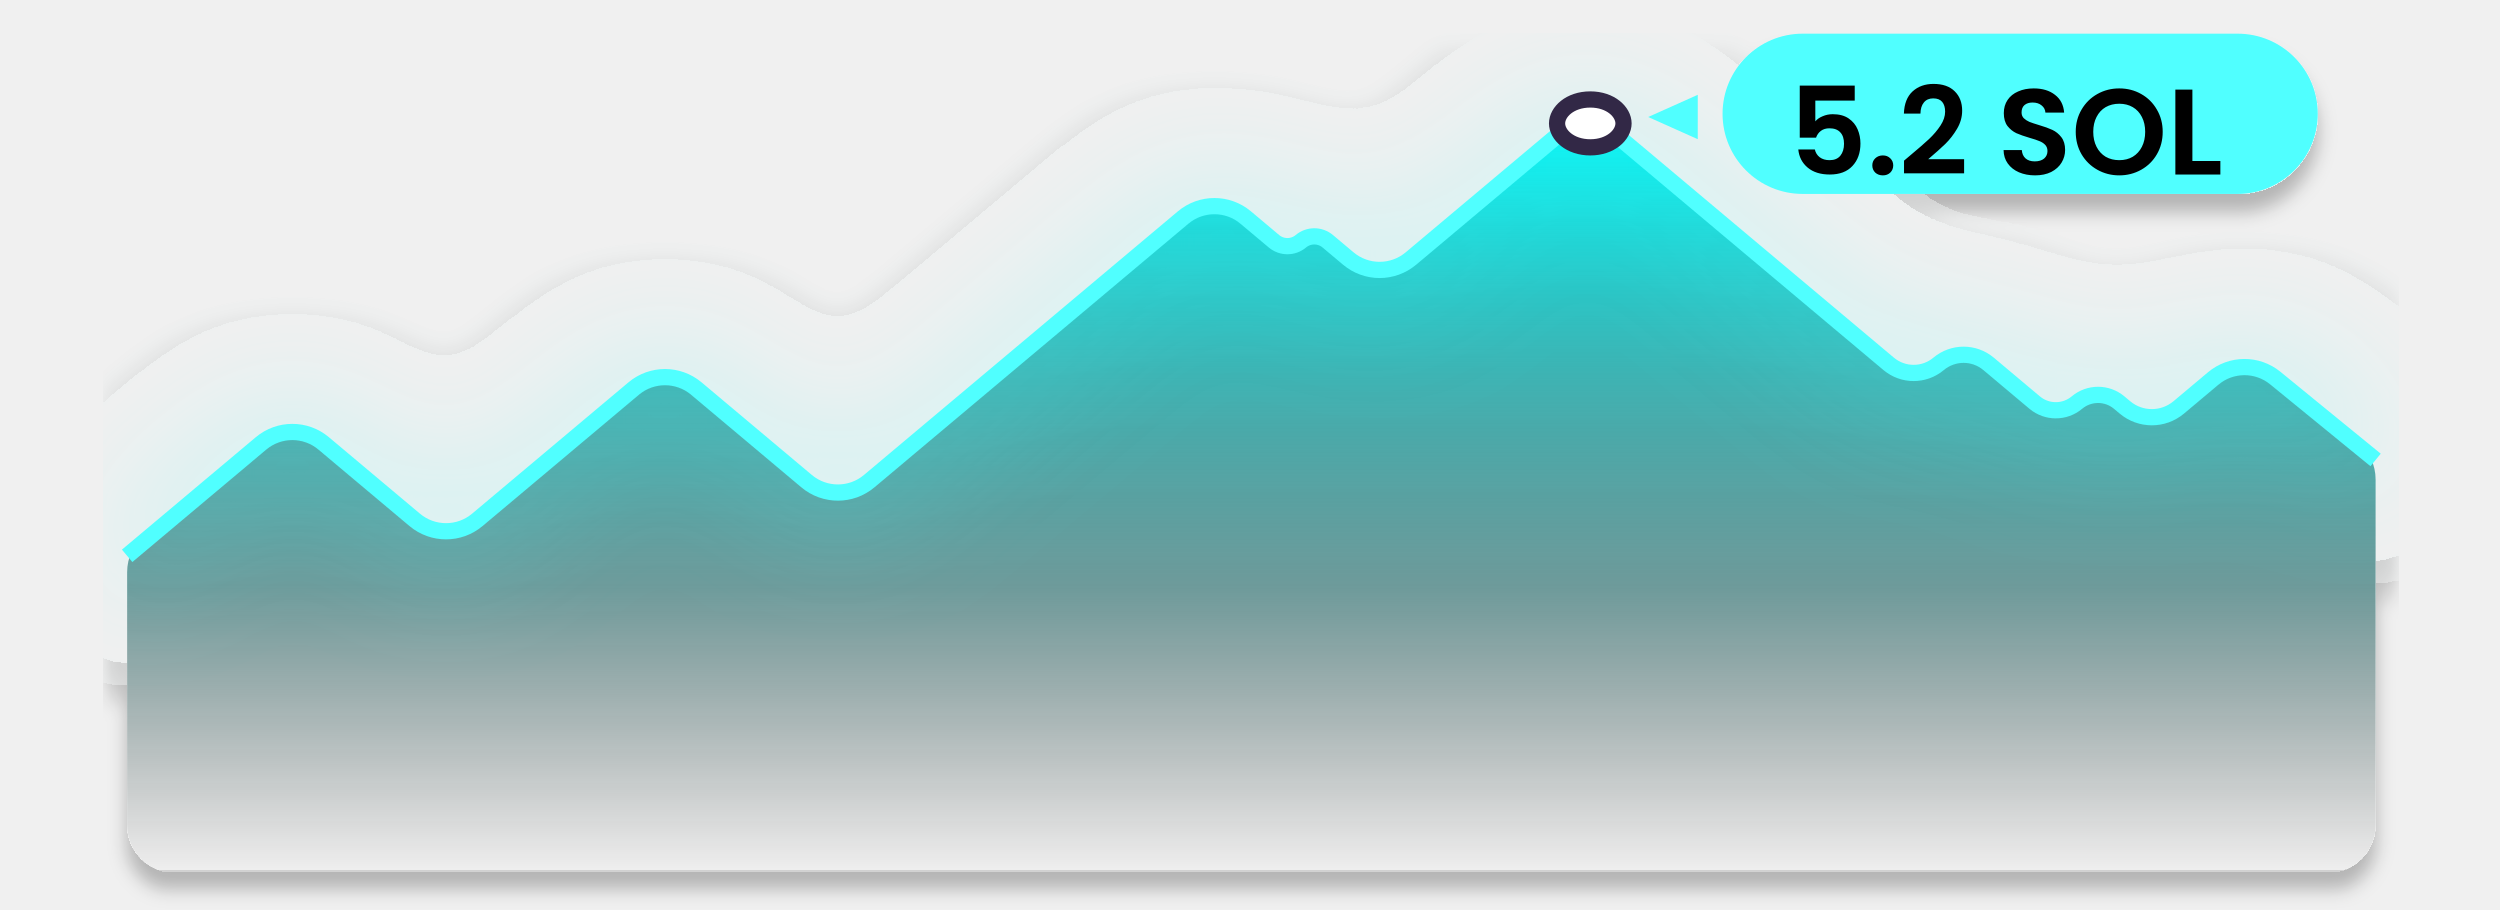
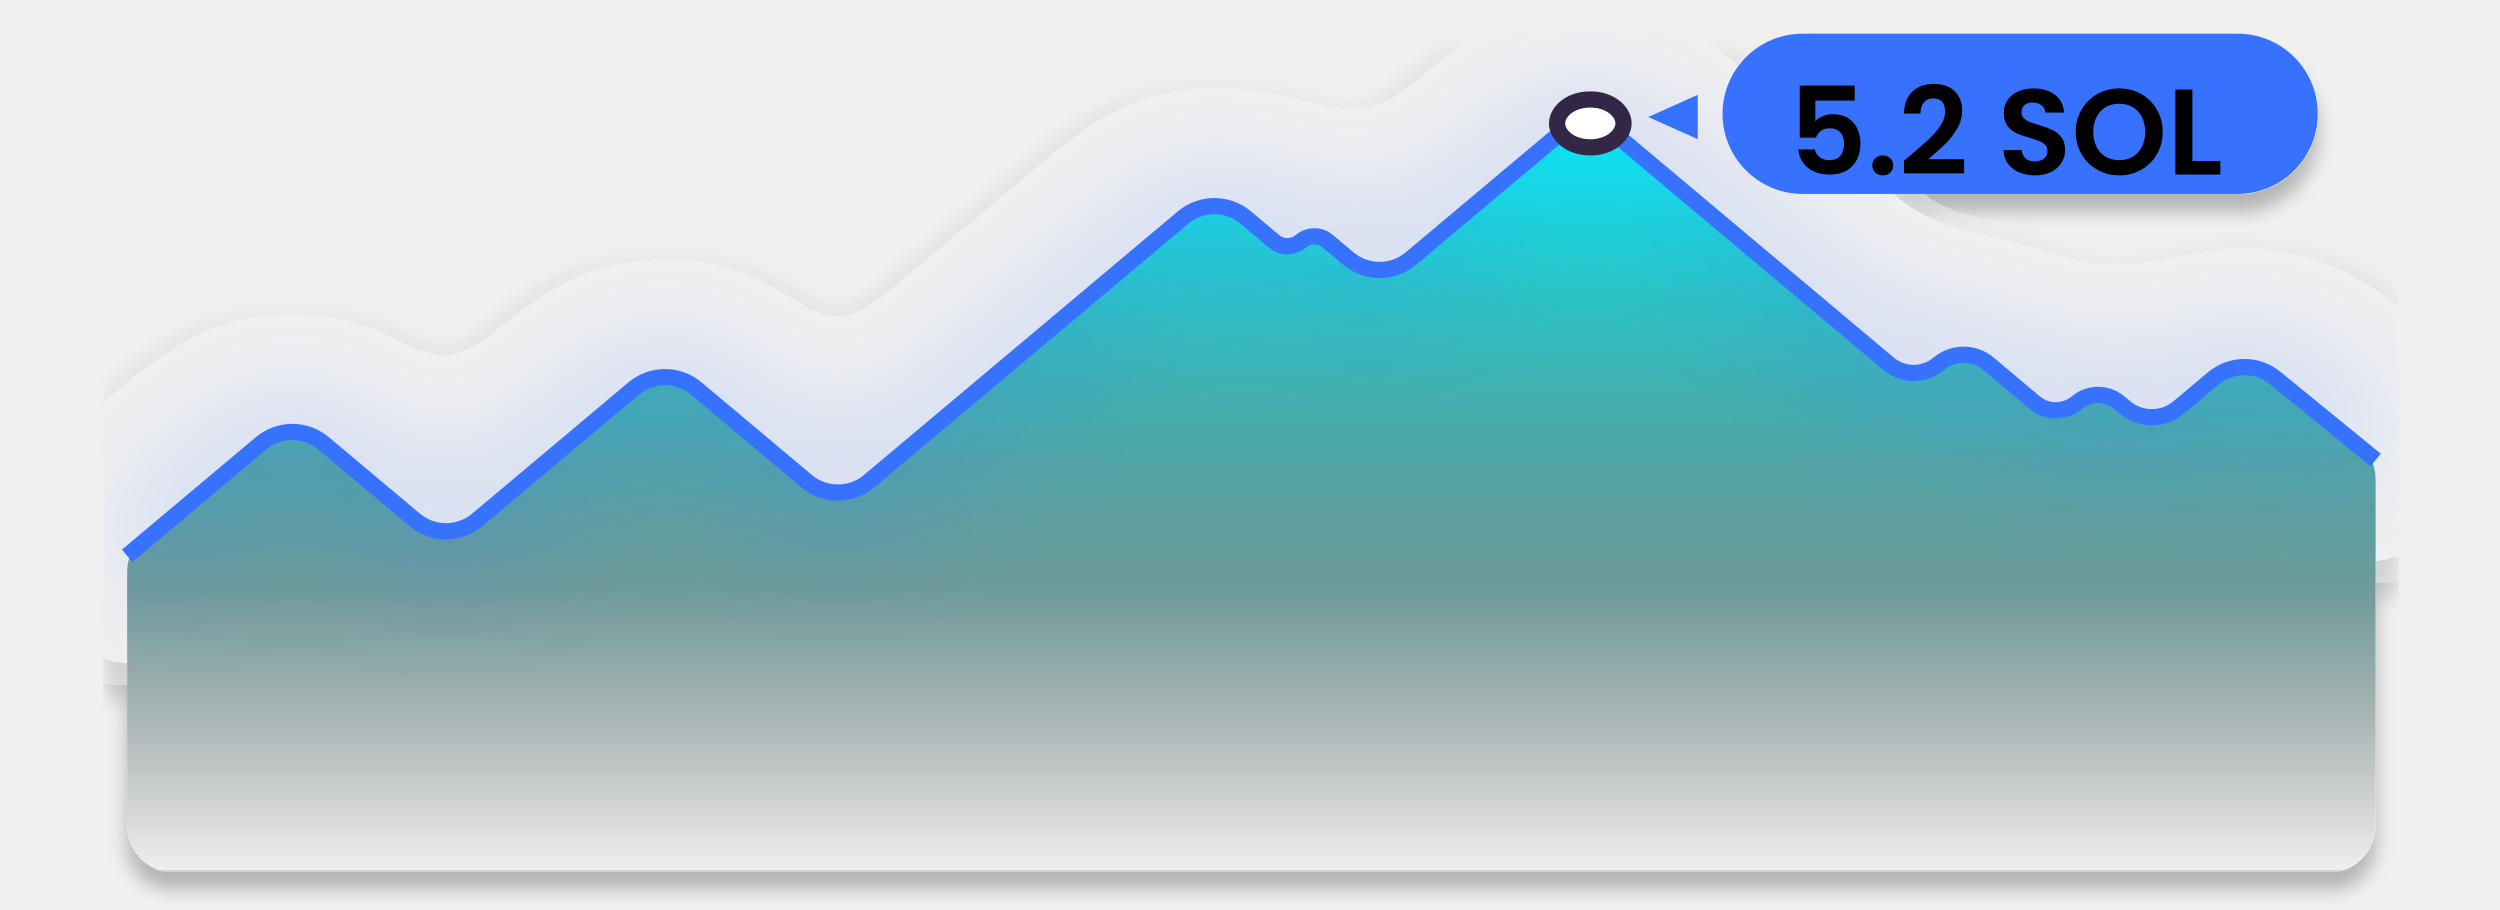
<svg xmlns="http://www.w3.org/2000/svg" width="555" height="202" viewBox="0 0 555 202" fill="none">
  <g filter="url(#filter0_d_1543_11266)">
    <path d="M57.955 97.004L32.079 118.734C29.636 120.786 28.225 123.813 28.225 127.004V183.097C28.225 189.062 33.06 193.897 39.025 193.897H516.583C522.547 193.897 527.383 189.062 527.383 183.097V106.427C527.383 103.239 525.973 100.213 523.533 98.161L505.126 82.686C501.11 79.31 495.249 79.309 491.231 82.683L483.681 89.023C480.228 91.922 475.192 91.922 471.74 89.023L470.46 87.949C467.748 85.671 463.791 85.671 461.078 87.949C458.366 90.227 454.409 90.227 451.696 87.949L441.461 79.354C438.256 76.662 433.579 76.662 430.373 79.354C427.168 82.046 422.491 82.046 419.286 79.354L359.277 28.961C355.261 25.588 349.403 25.588 345.386 28.961L313.22 55.973C309.204 59.346 303.345 59.346 299.329 55.973L294.76 52.136C293.034 50.687 290.516 50.687 288.79 52.136C287.064 53.586 284.546 53.586 282.819 52.136L276.545 46.867C272.528 43.494 266.67 43.494 262.654 46.867L192.959 105.395C188.943 108.767 183.084 108.767 179.068 105.395L154.578 84.828C150.562 81.456 144.703 81.456 140.687 84.828L105.962 113.99C101.946 117.362 96.087 117.362 92.071 113.99L71.845 97.004C67.829 93.632 61.971 93.632 57.955 97.004Z" fill="url(#paint0_linear_1543_11266)" />
    <g filter="url(#filter1_f_1543_11266)">
-       <path d="M28.225 124.817L57.955 99.851C61.971 96.478 67.829 96.478 71.845 99.851L92.071 116.836C96.087 120.208 101.946 120.208 105.962 116.836L140.687 87.674C144.703 84.302 150.562 84.302 154.578 87.674L179.068 108.241C183.084 111.613 188.943 111.613 192.959 108.241L262.654 49.713C266.67 46.34 272.528 46.34 276.545 49.713L282.819 54.983C284.546 56.432 287.064 56.432 288.79 54.983V54.983C290.516 53.533 293.034 53.533 294.76 54.983L299.329 58.819C303.345 62.192 309.204 62.192 313.22 58.819L345.386 31.807C349.403 28.434 355.261 28.434 359.277 31.807L419.286 82.2C422.491 84.892 427.168 84.892 430.373 82.2V82.2C433.579 79.508 438.256 79.508 441.461 82.2L451.696 90.795C454.409 93.073 458.366 93.073 461.078 90.795V90.795C463.791 88.517 467.748 88.517 470.46 90.795L471.74 91.869C475.192 94.769 480.228 94.769 483.681 91.869L491.432 85.36C495.36 82.061 501.066 81.98 505.086 85.166L526.465 102.109" stroke="#50FFFF" stroke-width="3.6" />
+       <path d="M28.225 124.817L57.955 99.851C61.971 96.478 67.829 96.478 71.845 99.851L92.071 116.836C96.087 120.208 101.946 120.208 105.962 116.836L140.687 87.674C144.703 84.302 150.562 84.302 154.578 87.674L179.068 108.241C183.084 111.613 188.943 111.613 192.959 108.241L262.654 49.713C266.67 46.34 272.528 46.34 276.545 49.713L282.819 54.983C284.546 56.432 287.064 56.432 288.79 54.983V54.983C290.516 53.533 293.034 53.533 294.76 54.983L299.329 58.819C303.345 62.192 309.204 62.192 313.22 58.819L345.386 31.807C349.403 28.434 355.261 28.434 359.277 31.807L419.286 82.2C422.491 84.892 427.168 84.892 430.373 82.2V82.2C433.579 79.508 438.256 79.508 441.461 82.2L451.696 90.795C454.409 93.073 458.366 93.073 461.078 90.795V90.795C463.791 88.517 467.748 88.517 470.46 90.795L471.74 91.869C475.192 94.769 480.228 94.769 483.681 91.869L491.432 85.36C495.36 82.061 501.066 81.98 505.086 85.166L526.465 102.109" stroke="#3772FF" stroke-width="3.6" />
    </g>
-     <path d="M28.225 123.394L57.955 98.428C61.971 95.055 67.829 95.055 71.845 98.428L92.071 115.413C96.087 118.785 101.946 118.785 105.962 115.413L140.687 86.251C144.703 82.879 150.562 82.879 154.578 86.251L179.068 106.818C183.084 110.19 188.943 110.19 192.959 106.818L262.654 48.29C266.67 44.917 272.528 44.917 276.545 48.29L282.819 53.559C284.546 55.009 287.064 55.009 288.79 53.559V53.559C290.516 52.11 293.034 52.11 294.76 53.559L299.329 57.396C303.345 60.769 309.204 60.769 313.22 57.396L345.386 30.384C349.403 27.011 355.261 27.011 359.277 30.384L419.286 80.777C422.491 83.469 427.168 83.469 430.373 80.777V80.777C433.579 78.085 438.256 78.085 441.461 80.777L451.696 89.372C454.409 91.65 458.366 91.65 461.078 89.372V89.372C463.791 87.094 467.748 87.094 470.46 89.372L471.74 90.446C475.192 93.346 480.228 93.346 483.681 90.446L491.332 84.021C495.305 80.684 501.088 80.644 505.107 83.925L527.383 102.109" stroke="#50FFFF" stroke-width="3.6" />
+     <path d="M28.225 123.394L57.955 98.428C61.971 95.055 67.829 95.055 71.845 98.428L92.071 115.413C96.087 118.785 101.946 118.785 105.962 115.413L140.687 86.251C144.703 82.879 150.562 82.879 154.578 86.251L179.068 106.818C183.084 110.19 188.943 110.19 192.959 106.818L262.654 48.29C266.67 44.917 272.528 44.917 276.545 48.29L282.819 53.559C284.546 55.009 287.064 55.009 288.79 53.559V53.559C290.516 52.11 293.034 52.11 294.76 53.559L299.329 57.396C303.345 60.769 309.204 60.769 313.22 57.396L345.386 30.384C349.403 27.011 355.261 27.011 359.277 30.384L419.286 80.777C422.491 83.469 427.168 83.469 430.373 80.777V80.777C433.579 78.085 438.256 78.085 441.461 80.777L451.696 89.372C454.409 91.65 458.366 91.65 461.078 89.372V89.372C463.791 87.094 467.748 87.094 470.46 89.372L471.74 90.446C475.192 93.346 480.228 93.346 483.681 90.446L491.332 84.021C495.305 80.684 501.088 80.644 505.107 83.925L527.383 102.109" stroke="#3772FF" stroke-width="3.6" />
    <path d="M360.421 27.397C360.421 29.934 357.571 32.713 353.045 32.713C348.519 32.713 345.669 29.934 345.669 27.397C345.669 24.861 348.519 22.082 353.045 22.082C357.571 22.082 360.421 24.861 360.421 27.397Z" fill="white" stroke="#322846" stroke-width="3.6" />
-     <rect x="382.408" y="7.474" width="132.13" height="35.577" rx="17.788" fill="#50FFFF" />
+     <rect x="382.408" y="7.474" width="132.13" height="35.577" rx="17.788" fill="#3772FF" />
    <path d="M411.749 22.327H403.001V26.944C403.379 26.476 403.919 26.098 404.621 25.81C405.323 25.504 406.07 25.351 406.862 25.351C408.302 25.351 409.481 25.666 410.399 26.296C411.317 26.926 411.983 27.736 412.397 28.726C412.811 29.698 413.018 30.742 413.018 31.858C413.018 33.928 412.424 35.593 411.236 36.853C410.066 38.113 408.392 38.743 406.214 38.743C404.162 38.743 402.524 38.23 401.3 37.204C400.076 36.178 399.383 34.837 399.221 33.181H402.893C403.055 33.901 403.415 34.477 403.973 34.909C404.549 35.341 405.278 35.557 406.16 35.557C407.222 35.557 408.023 35.224 408.563 34.558C409.103 33.892 409.373 33.01 409.373 31.912C409.373 30.796 409.094 29.95 408.536 29.374C407.996 28.78 407.195 28.483 406.133 28.483C405.377 28.483 404.747 28.672 404.243 29.05C403.739 29.428 403.379 29.932 403.163 30.562H399.545V19.006H411.749V22.327ZM418.001 38.932C417.317 38.932 416.75 38.725 416.3 38.311C415.868 37.879 415.652 37.348 415.652 36.718C415.652 36.088 415.868 35.566 416.3 35.152C416.75 34.72 417.317 34.504 418.001 34.504C418.667 34.504 419.216 34.72 419.648 35.152C420.08 35.566 420.296 36.088 420.296 36.718C420.296 37.348 420.08 37.879 419.648 38.311C419.216 38.725 418.667 38.932 418.001 38.932ZM424.097 34.477C425.825 33.037 427.202 31.84 428.228 30.886C429.254 29.914 430.109 28.906 430.793 27.862C431.477 26.818 431.819 25.792 431.819 24.784C431.819 23.866 431.603 23.146 431.171 22.624C430.739 22.102 430.073 21.841 429.173 21.841C428.273 21.841 427.58 22.147 427.094 22.759C426.608 23.353 426.356 24.172 426.338 25.216H422.666C422.738 23.056 423.377 21.418 424.583 20.302C425.807 19.186 427.355 18.628 429.227 18.628C431.279 18.628 432.854 19.177 433.952 20.275C435.05 21.355 435.599 22.786 435.599 24.568C435.599 25.972 435.221 27.313 434.465 28.591C433.709 29.869 432.845 30.985 431.873 31.939C430.901 32.875 429.632 34.009 428.066 35.341H436.031V38.473H422.693V35.665L424.097 34.477ZM451.785 38.932C450.471 38.932 449.283 38.707 448.221 38.257C447.177 37.807 446.349 37.159 445.737 36.313C445.125 35.467 444.81 34.468 444.792 33.316H448.842C448.896 34.09 449.166 34.702 449.652 35.152C450.156 35.602 450.84 35.827 451.704 35.827C452.586 35.827 453.279 35.62 453.783 35.206C454.287 34.774 454.539 34.216 454.539 33.532C454.539 32.974 454.368 32.515 454.026 32.155C453.684 31.795 453.252 31.516 452.73 31.318C452.226 31.102 451.524 30.868 450.624 30.616C449.4 30.256 448.401 29.905 447.627 29.563C446.871 29.203 446.214 28.672 445.656 27.97C445.116 27.25 444.846 26.296 444.846 25.108C444.846 23.992 445.125 23.02 445.683 22.192C446.241 21.364 447.024 20.734 448.032 20.302C449.04 19.852 450.192 19.627 451.488 19.627C453.432 19.627 455.007 20.104 456.213 21.058C457.437 21.994 458.112 23.308 458.238 25H454.08C454.044 24.352 453.765 23.821 453.243 23.407C452.739 22.975 452.064 22.759 451.218 22.759C450.48 22.759 449.886 22.948 449.436 23.326C449.004 23.704 448.788 24.253 448.788 24.973C448.788 25.477 448.95 25.9 449.274 26.242C449.616 26.566 450.03 26.836 450.516 27.052C451.02 27.25 451.722 27.484 452.622 27.754C453.846 28.114 454.845 28.474 455.619 28.834C456.393 29.194 457.059 29.734 457.617 30.454C458.175 31.174 458.454 32.119 458.454 33.289C458.454 34.297 458.193 35.233 457.671 36.097C457.149 36.961 456.384 37.654 455.376 38.176C454.368 38.68 453.171 38.932 451.785 38.932ZM470.479 38.932C468.715 38.932 467.095 38.518 465.619 37.69C464.143 36.862 462.973 35.719 462.109 34.261C461.245 32.785 460.813 31.12 460.813 29.266C460.813 27.43 461.245 25.783 462.109 24.325C462.973 22.849 464.143 21.697 465.619 20.869C467.095 20.041 468.715 19.627 470.479 19.627C472.261 19.627 473.881 20.041 475.339 20.869C476.815 21.697 477.976 22.849 478.822 24.325C479.686 25.783 480.118 27.43 480.118 29.266C480.118 31.12 479.686 32.785 478.822 34.261C477.976 35.719 476.815 36.862 475.339 37.69C473.863 38.518 472.243 38.932 470.479 38.932ZM470.479 35.557C471.613 35.557 472.612 35.305 473.476 34.801C474.34 34.279 475.015 33.541 475.501 32.587C475.987 31.633 476.23 30.526 476.23 29.266C476.23 28.006 475.987 26.908 475.501 25.972C475.015 25.018 474.34 24.289 473.476 23.785C472.612 23.281 471.613 23.029 470.479 23.029C469.345 23.029 468.337 23.281 467.455 23.785C466.591 24.289 465.916 25.018 465.43 25.972C464.944 26.908 464.701 28.006 464.701 29.266C464.701 30.526 464.944 31.633 465.43 32.587C465.916 33.541 466.591 34.279 467.455 34.801C468.337 35.305 469.345 35.557 470.479 35.557ZM486.71 35.746H492.92V38.743H482.93V19.897H486.71V35.746Z" fill="black" />
-     <path d="M365.891 25.974L376.901 21.045L376.901 30.904L365.891 25.974Z" fill="#50FFFF" />
+     <path d="M365.891 25.974L376.901 21.045L376.901 30.904L365.891 25.974Z" fill="#3772FF" />
  </g>
  <defs>
    <filter id="filter0_d_1543_11266" x="23.066" y="7.474" width="509.455" height="194.423" filterUnits="userSpaceOnUse" color-interpolation-filters="sRGB">
      <feFlood flood-opacity="0" result="BackgroundImageFix" />
      <feColorMatrix in="SourceAlpha" type="matrix" values="0 0 0 0 0 0 0 0 0 0 0 0 0 0 0 0 0 0 127 0" result="hardAlpha" />
      <feOffset dy="4" />
      <feGaussianBlur stdDeviation="2" />
      <feComposite in2="hardAlpha" operator="out" />
      <feColorMatrix type="matrix" values="0 0 0 0 0 0 0 0 0 0 0 0 0 0 0 0 0 0 0.25 0" />
      <feBlend mode="normal" in2="BackgroundImageFix" result="effect1_dropShadow_1543_11266" />
      <feBlend mode="normal" in="SourceGraphic" in2="effect1_dropShadow_1543_11266" result="shape" />
    </filter>
    <filter id="filter1_f_1543_11266" x="0.066" y="0.477" width="554.518" height="152.718" filterUnits="userSpaceOnUse" color-interpolation-filters="sRGB">
      <feFlood flood-opacity="0" result="BackgroundImageFix" />
      <feBlend mode="normal" in="SourceGraphic" in2="BackgroundImageFix" result="shape" />
      <feGaussianBlur stdDeviation="13.5" result="effect1_foregroundBlur_1543_11266" />
    </filter>
    <linearGradient id="paint0_linear_1543_11266" x1="312.671" y1="23.128" x2="312.671" y2="193.897" gradientUnits="userSpaceOnUse">
      <stop stop-color="#00FFFF" />
      <stop offset="0.63" stop-color="#005252" stop-opacity="0.54" />
      <stop offset="1" stop-opacity="0" />
    </linearGradient>
  </defs>
</svg>
